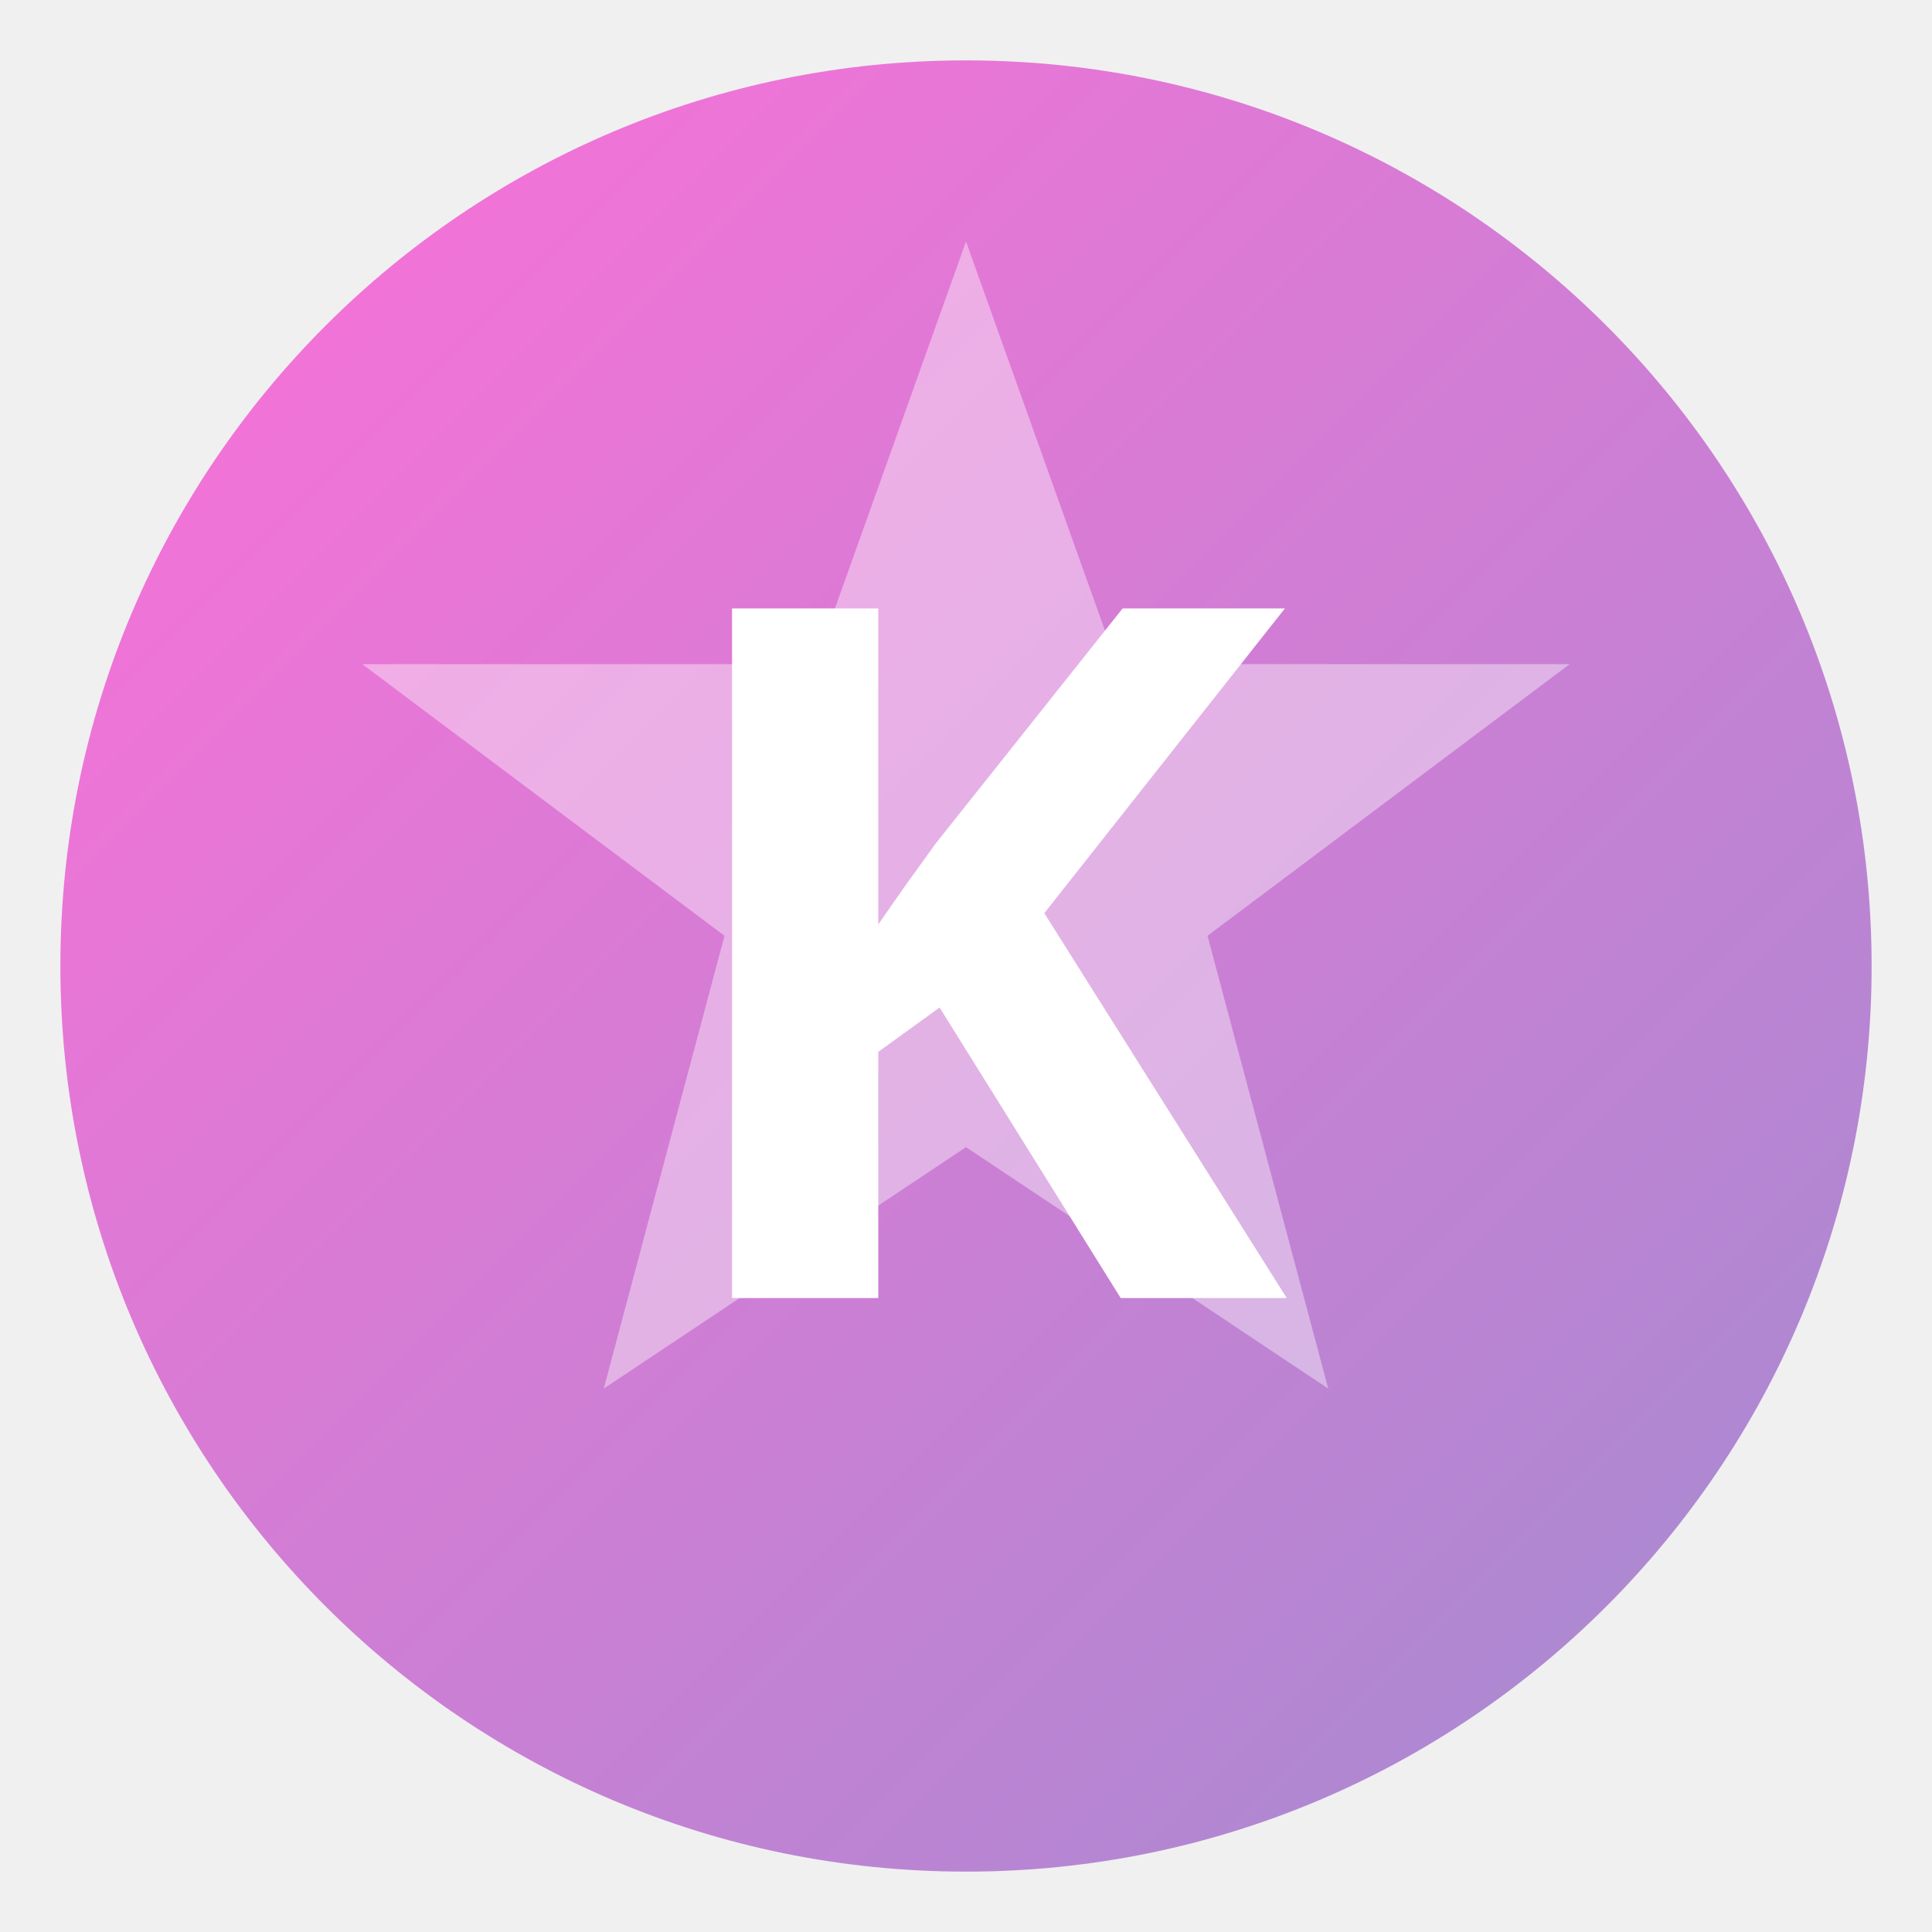
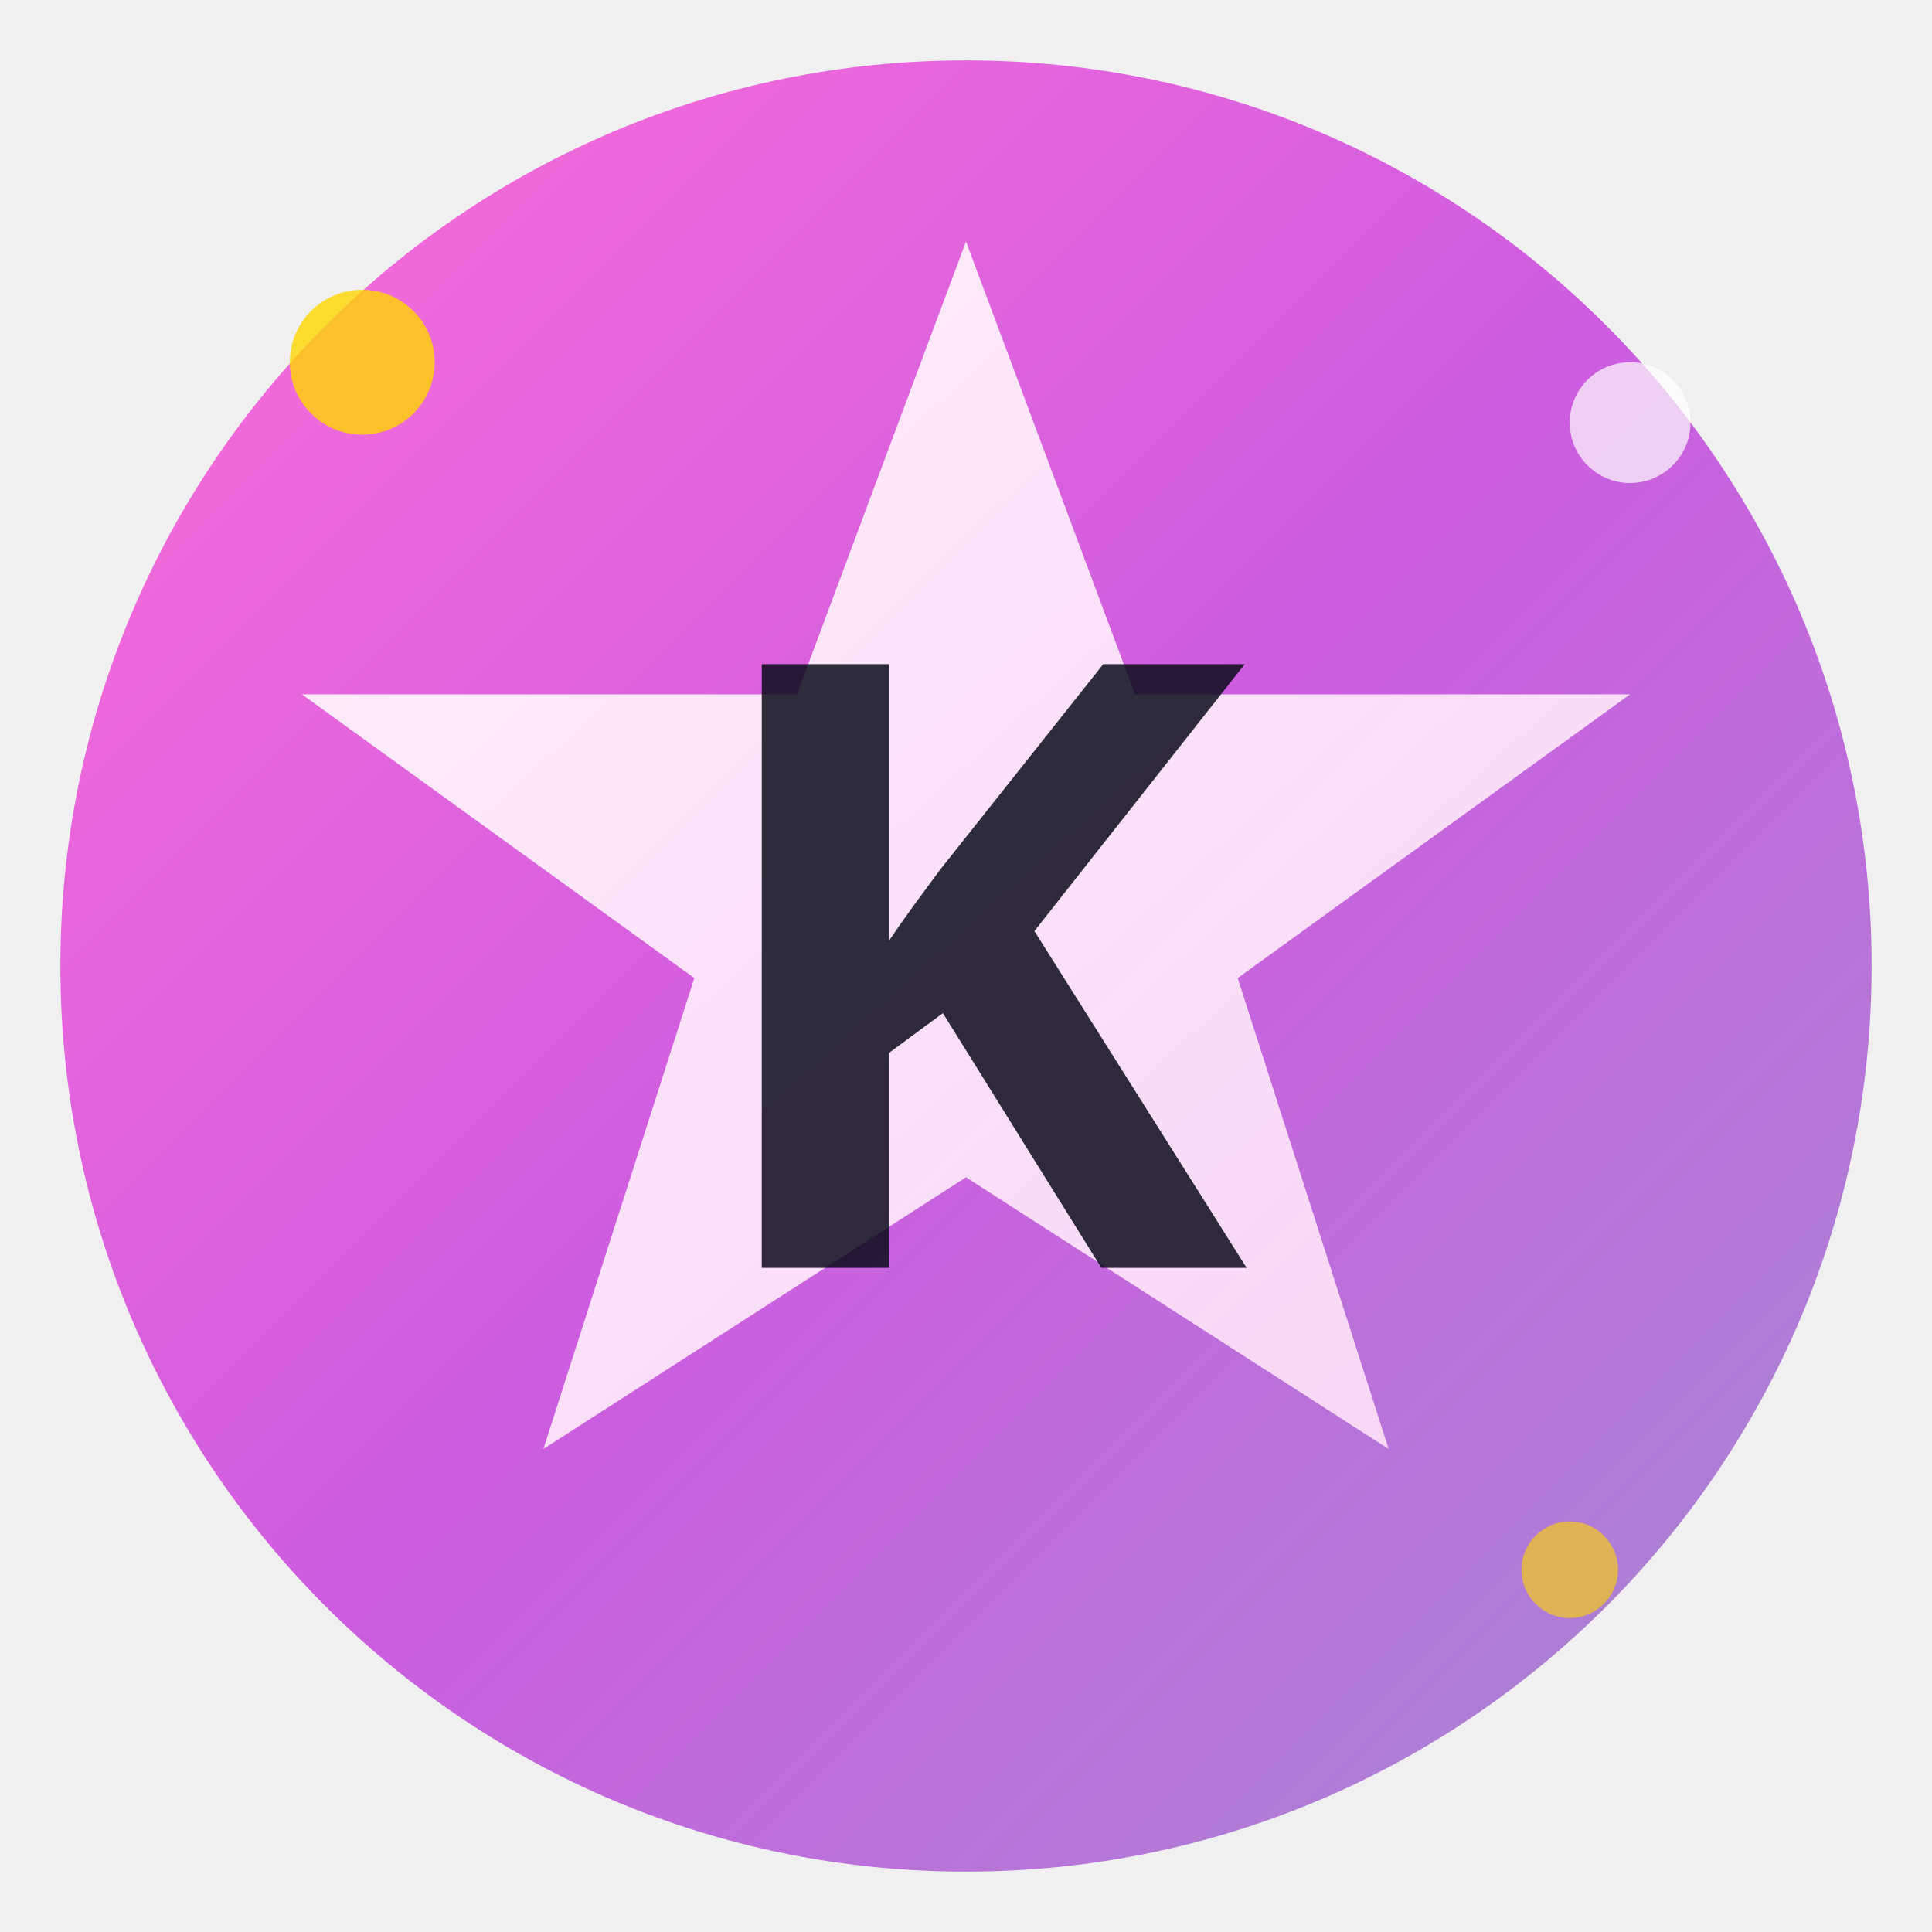
<svg xmlns="http://www.w3.org/2000/svg" viewBox="0 0 32 32" width="32" height="32">
  <defs>
    <linearGradient id="bg" x1="0%" y1="0%" x2="100%" y2="100%">
-       <stop offset="0%" style="stop-color:#ff6fd8" />
-       <stop offset="100%" style="stop-color:#a18cd1" />
+       <stop offset="0%" stop-color="#ff6fd8" />
+       <stop offset="50%" stop-color="#cd5ce0" />
+       <stop offset="100%" stop-color="#a18cd1" />
+     </linearGradient>
+     <linearGradient id="star" x1="0%" y1="0%" x2="100%" y2="100%">
+       <stop offset="0%" stop-color="#fff" />
+       <stop offset="100%" stop-color="#ffe0f7" />
    </linearGradient>
  </defs>
  <circle cx="16" cy="16" r="15" fill="url(#bg)" />
-   <polygon points="16,4 18.5,11 26,11 20,15.5 22,23 16,19 10,23 12,15.5 6,11 13.5,11" fill="#fff" opacity="0.4" />
-   <text x="16" y="21.5" text-anchor="middle" font-family="'Arial Black',sans-serif" font-weight="900" font-size="16" fill="#fff">K</text>
+   <polygon points="16,4 18.8,11.5 27,11.5 20.5,16.2 23,24 16,19.5 9,24 11.5,16.2 5,11.5 13.2,11.5" fill="url(#star)" opacity="0.9" />
+   <text x="16" y="21" text-anchor="middle" font-family="'Arial Black',sans-serif" font-weight="900" font-size="14" fill="#0a0a1a" opacity="0.85">K</text>
+   <circle cx="6" cy="6" r="1.2" fill="#ffd700" opacity="0.8" />
+   <circle cx="27" cy="7" r="1" fill="#fff" opacity="0.7" />
+   <circle cx="26" cy="26" r="0.8" fill="#ffd700" opacity="0.6" />
</svg>
